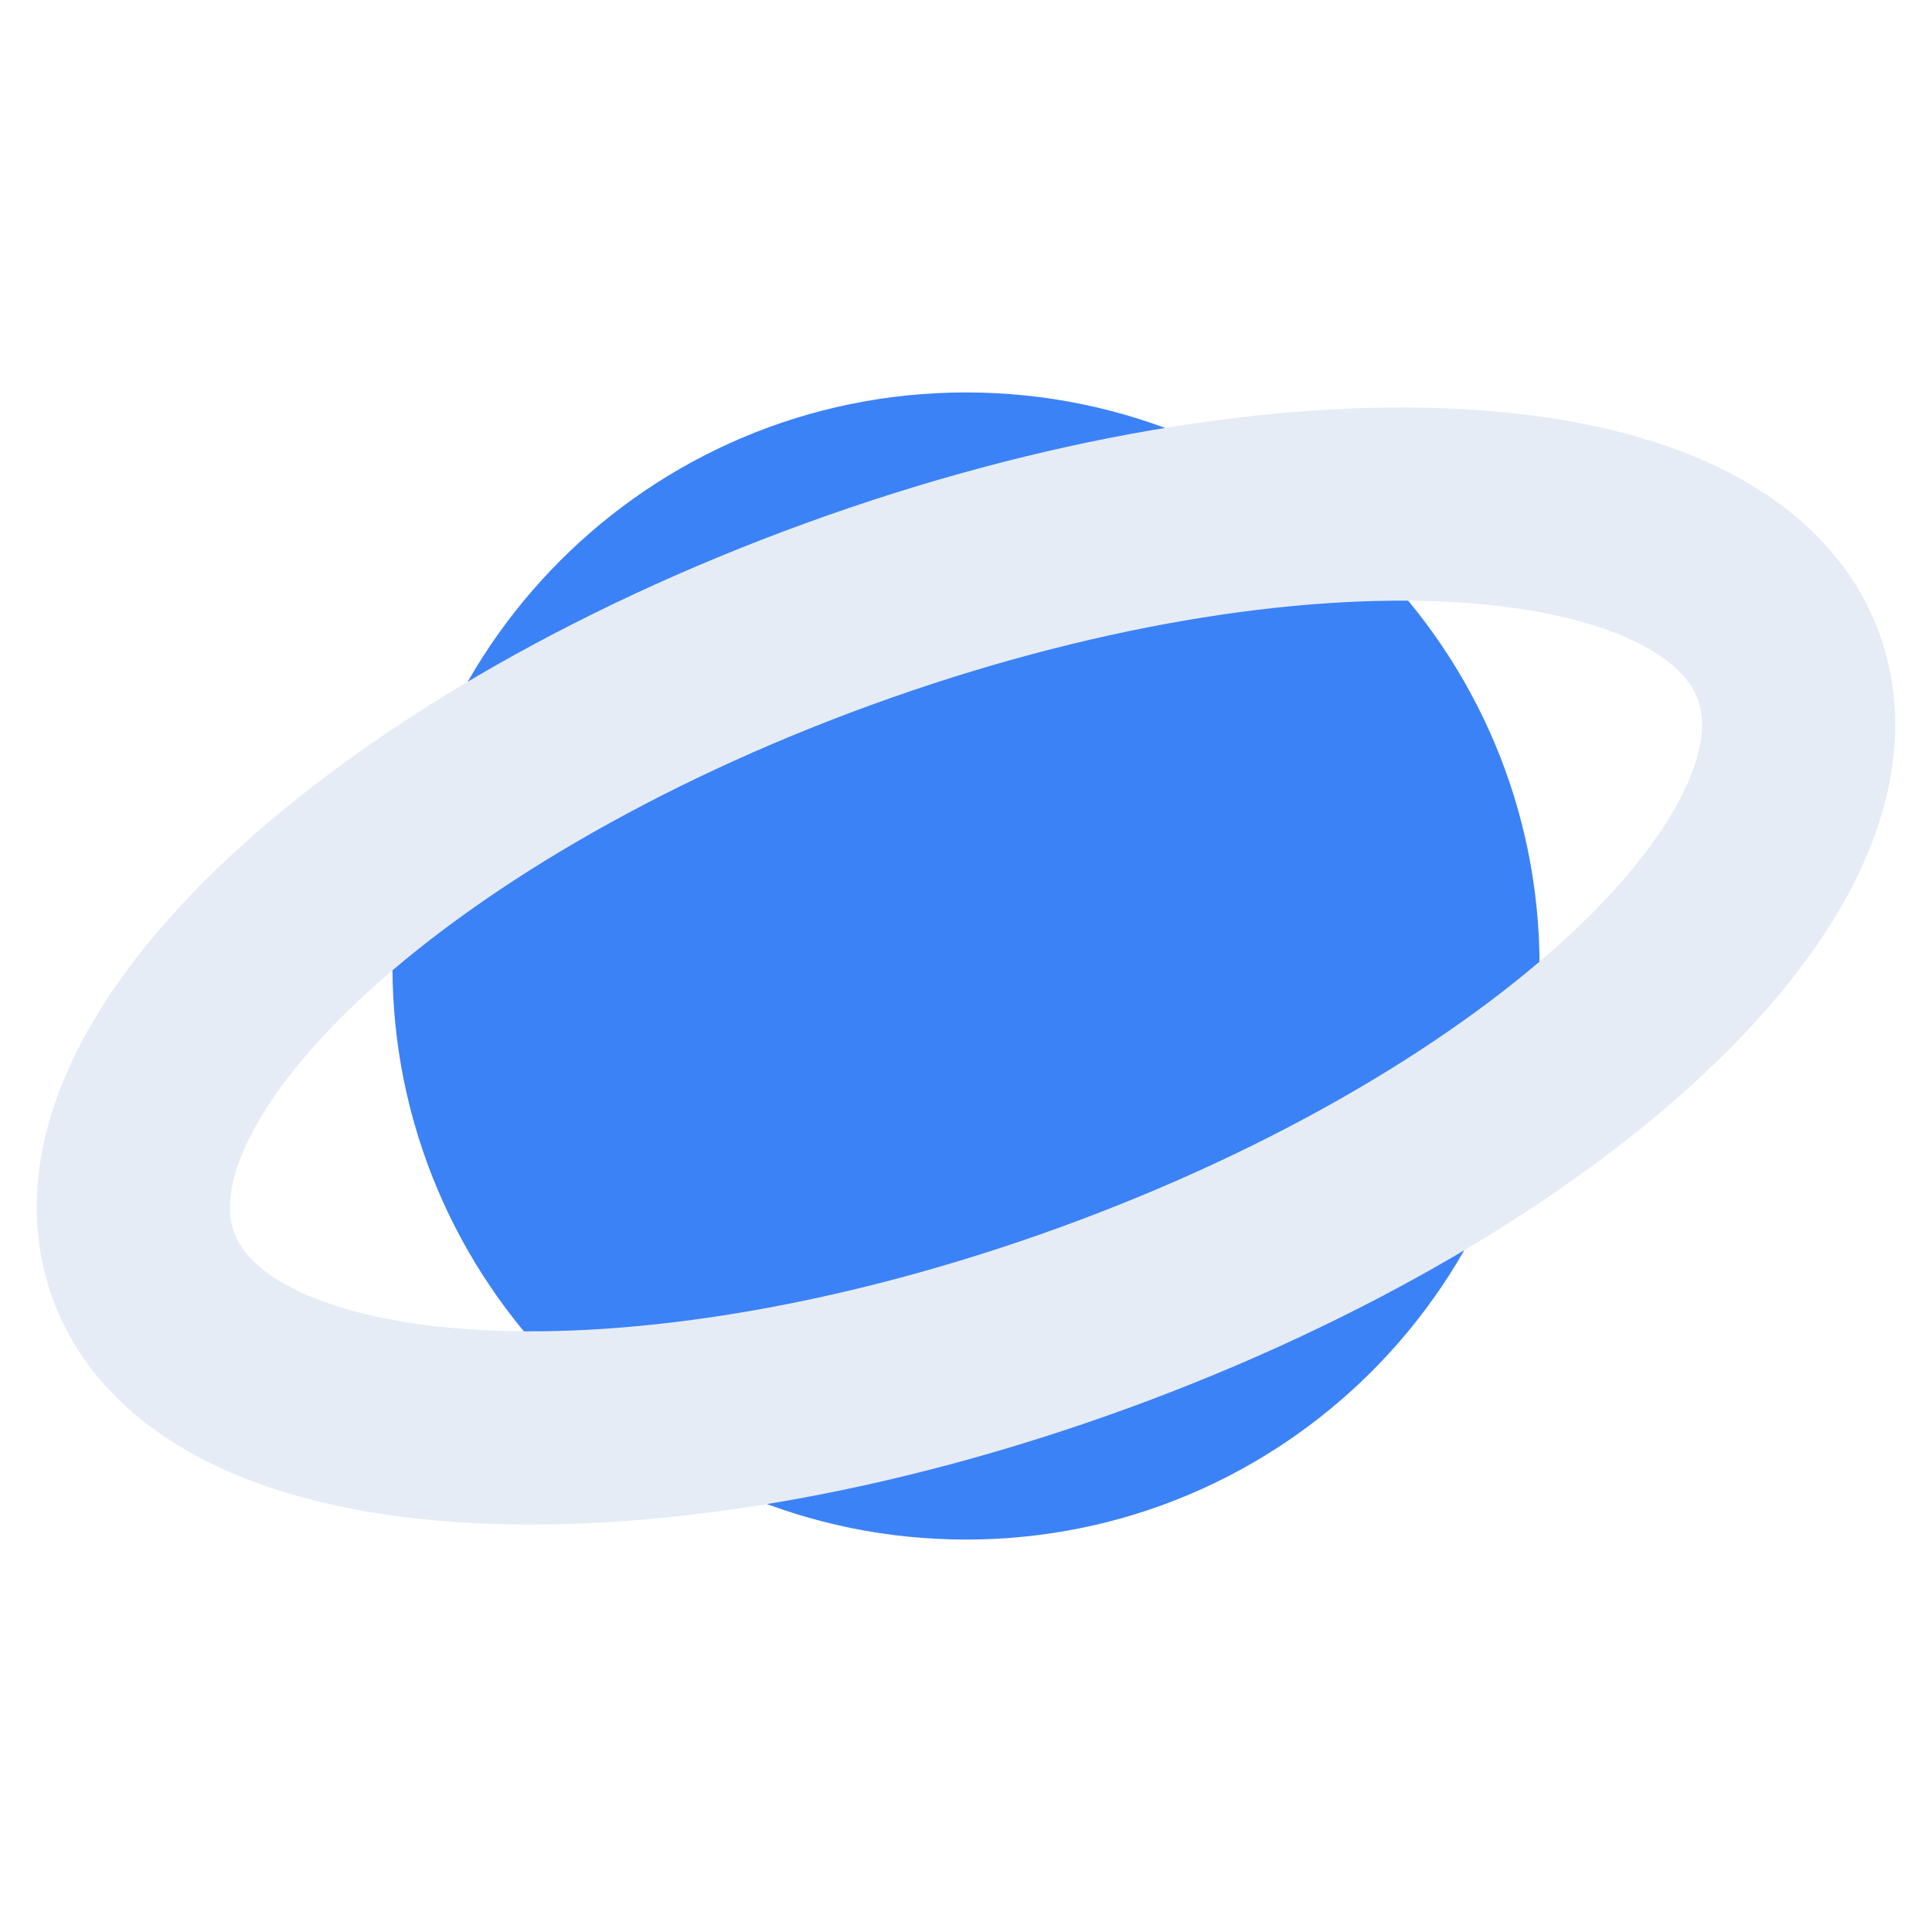
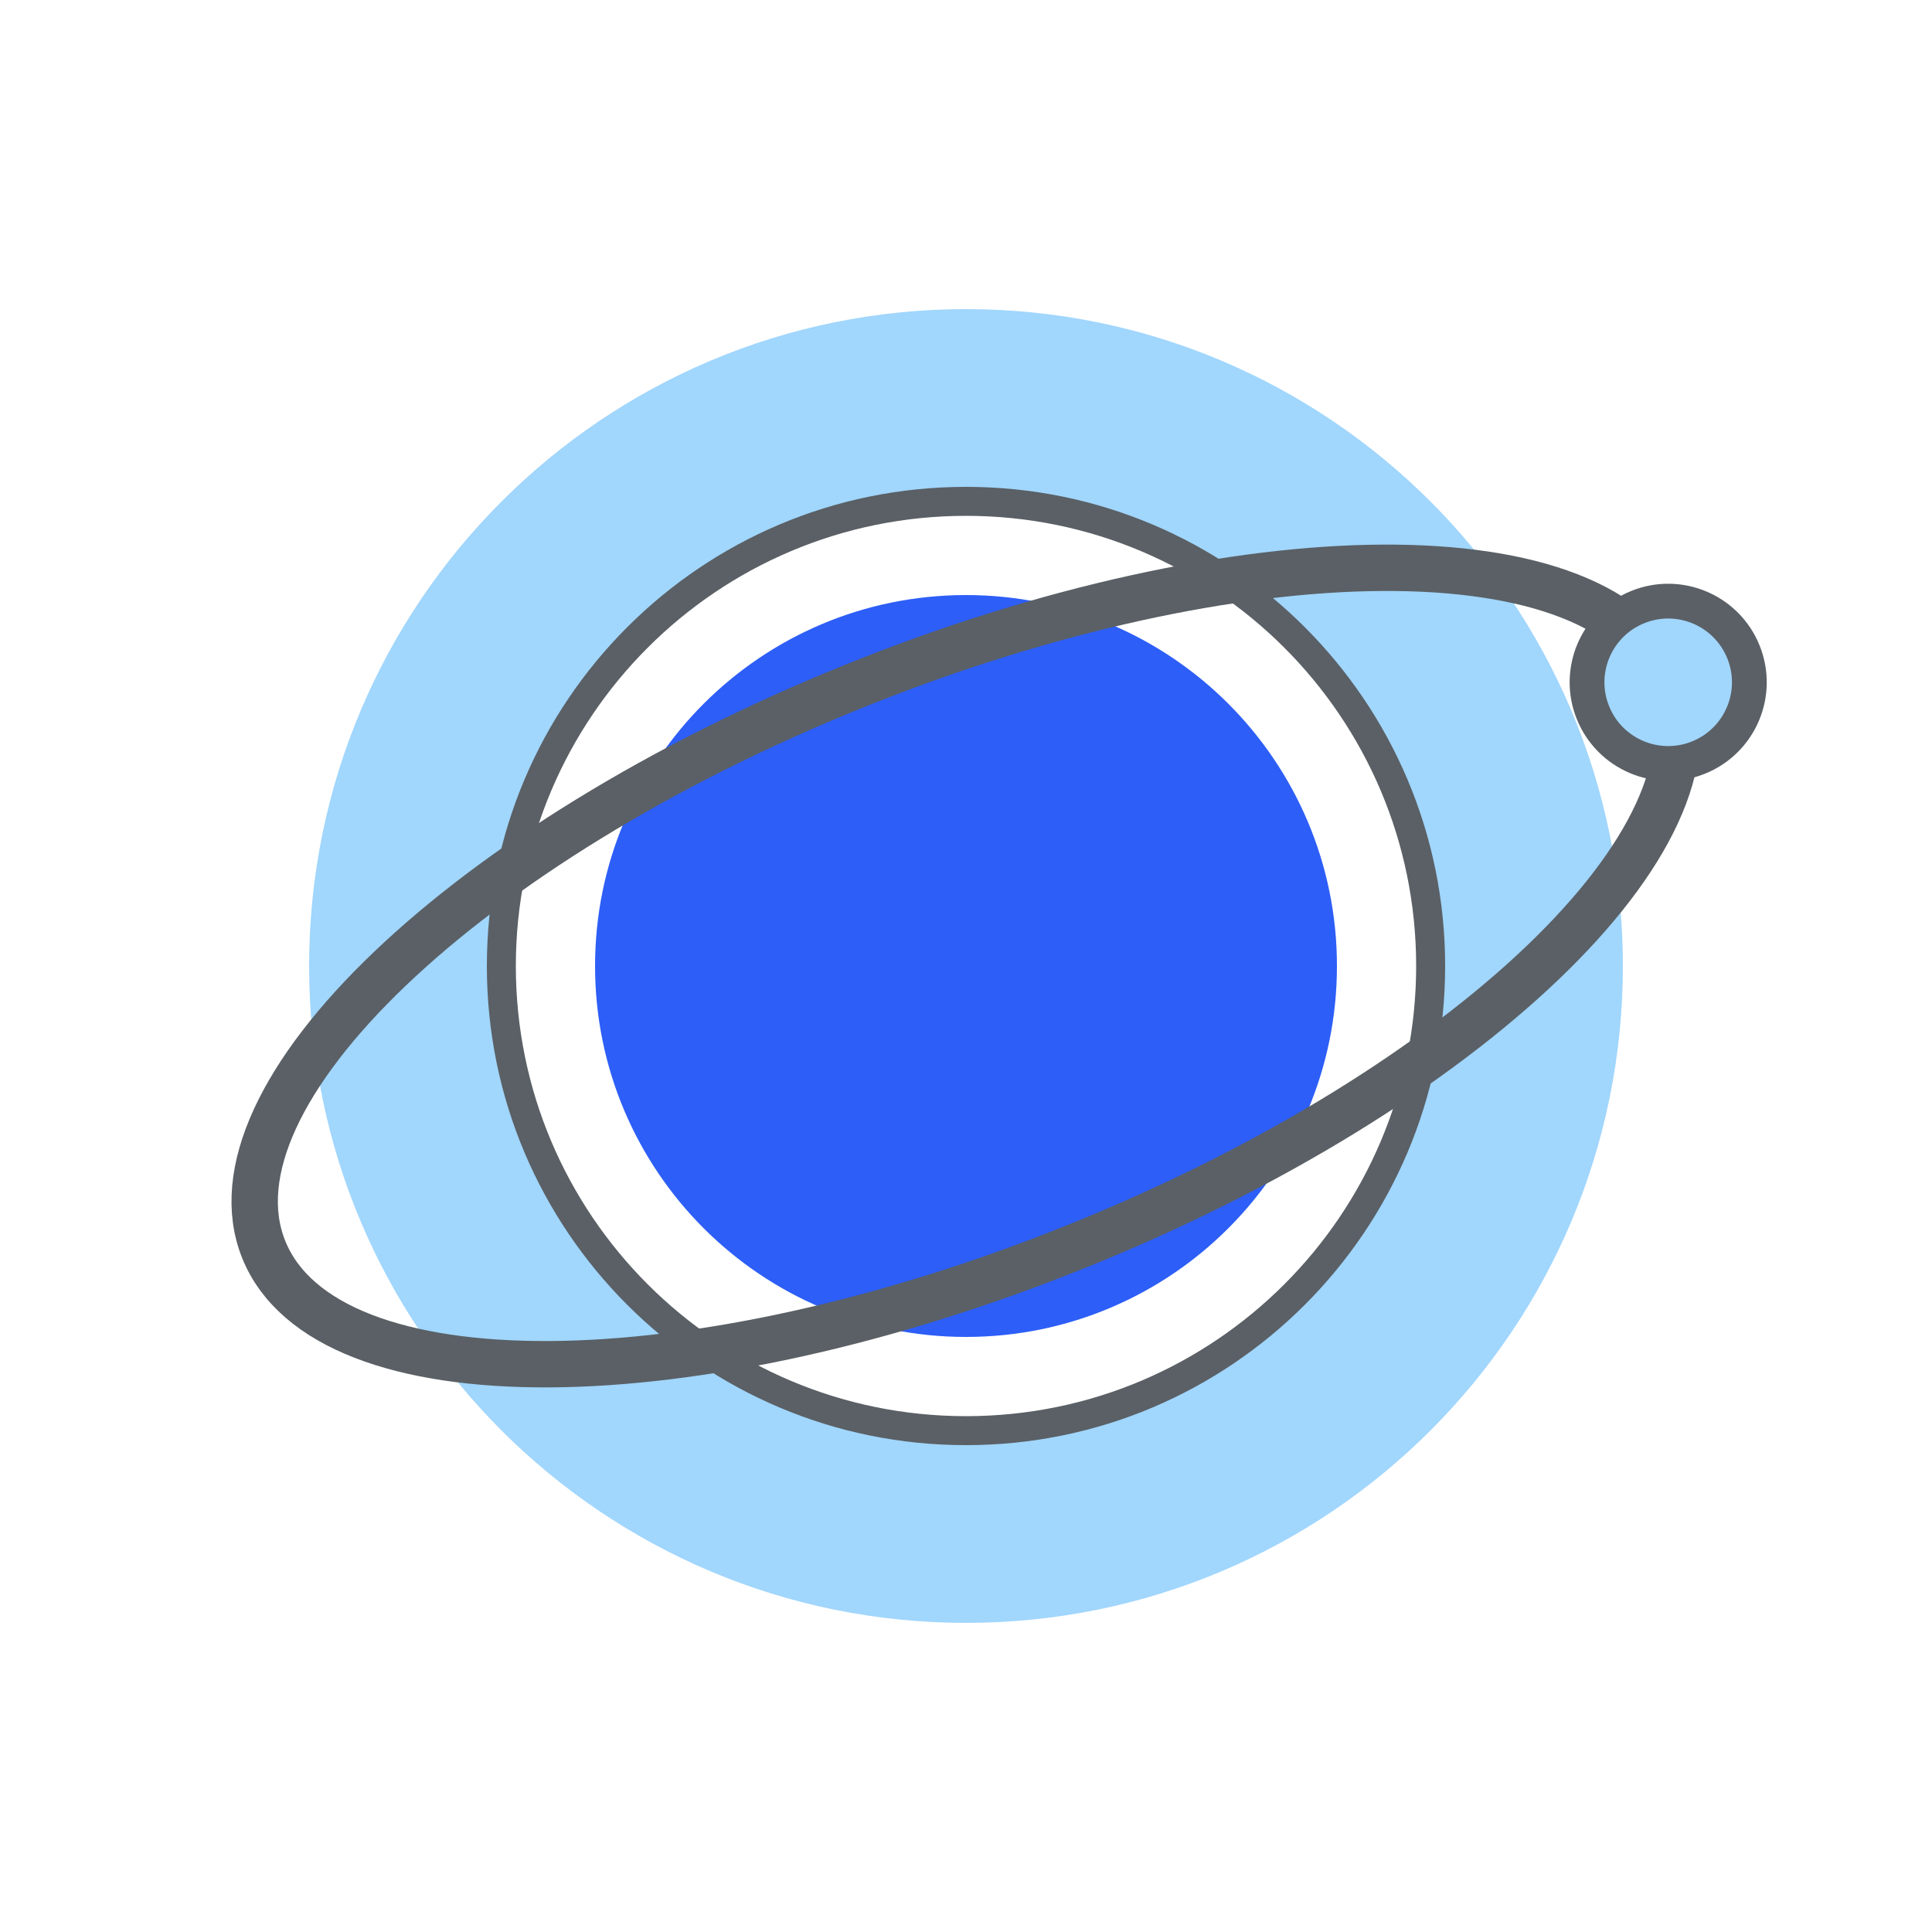
- <svg xmlns="http://www.w3.org/2000/svg" viewBox="0 0 32 32" width="32" height="32">
-   <circle cx="16" cy="16" r="9.5" fill="#3B82F6" />
-   <ellipse cx="16" cy="16" rx="14.5" ry="6.2" fill="none" stroke="#E6ECF5" stroke-width="3.2" transform="rotate(-20 16 16)" />
+ <svg xmlns="http://www.w3.org/2000/svg" viewBox="0 0 500 500" width="100%" height="100%">
+   <circle cx="250" cy="250" r="96" fill="#2d5ef7" />
+   <circle cx="250" cy="250" r="121" fill="none" stroke="#5a6065" stroke-width="9" />
+   <circle cx="250" cy="250" r="147" fill="none" stroke="#a1d6fd" stroke-width="46" />
+   <g transform="rotate(-22 250 250)">
+     <ellipse cx="250" cy="250" rx="196" ry="78" fill="none" stroke="#5a6065" stroke-width="12" />
+     <circle cx="446" cy="250" r="21" fill="#a1d6fd" stroke="#5a6065" stroke-width="9" />
+   </g>
</svg>
